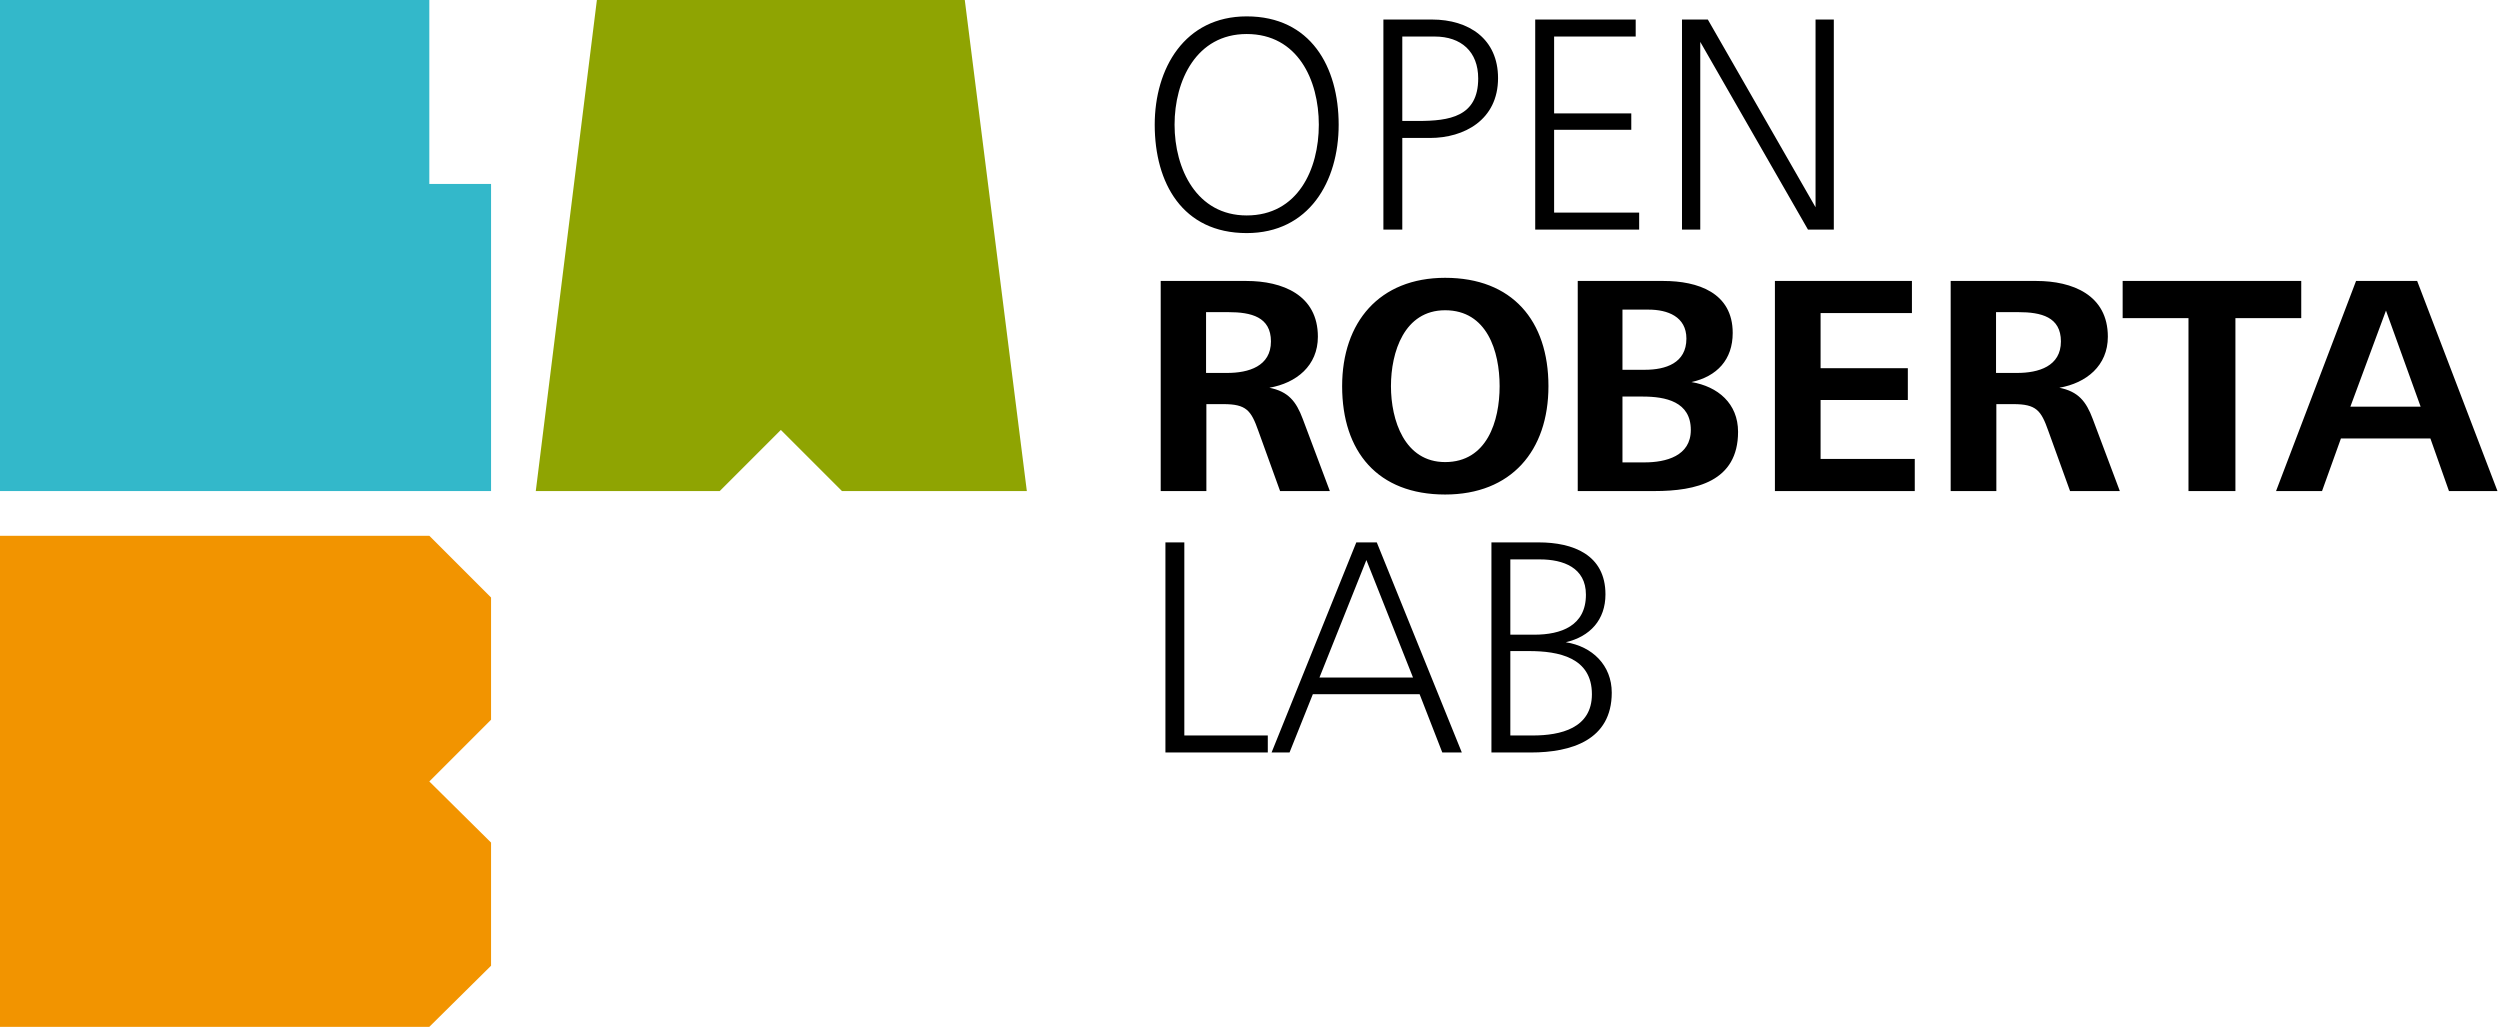
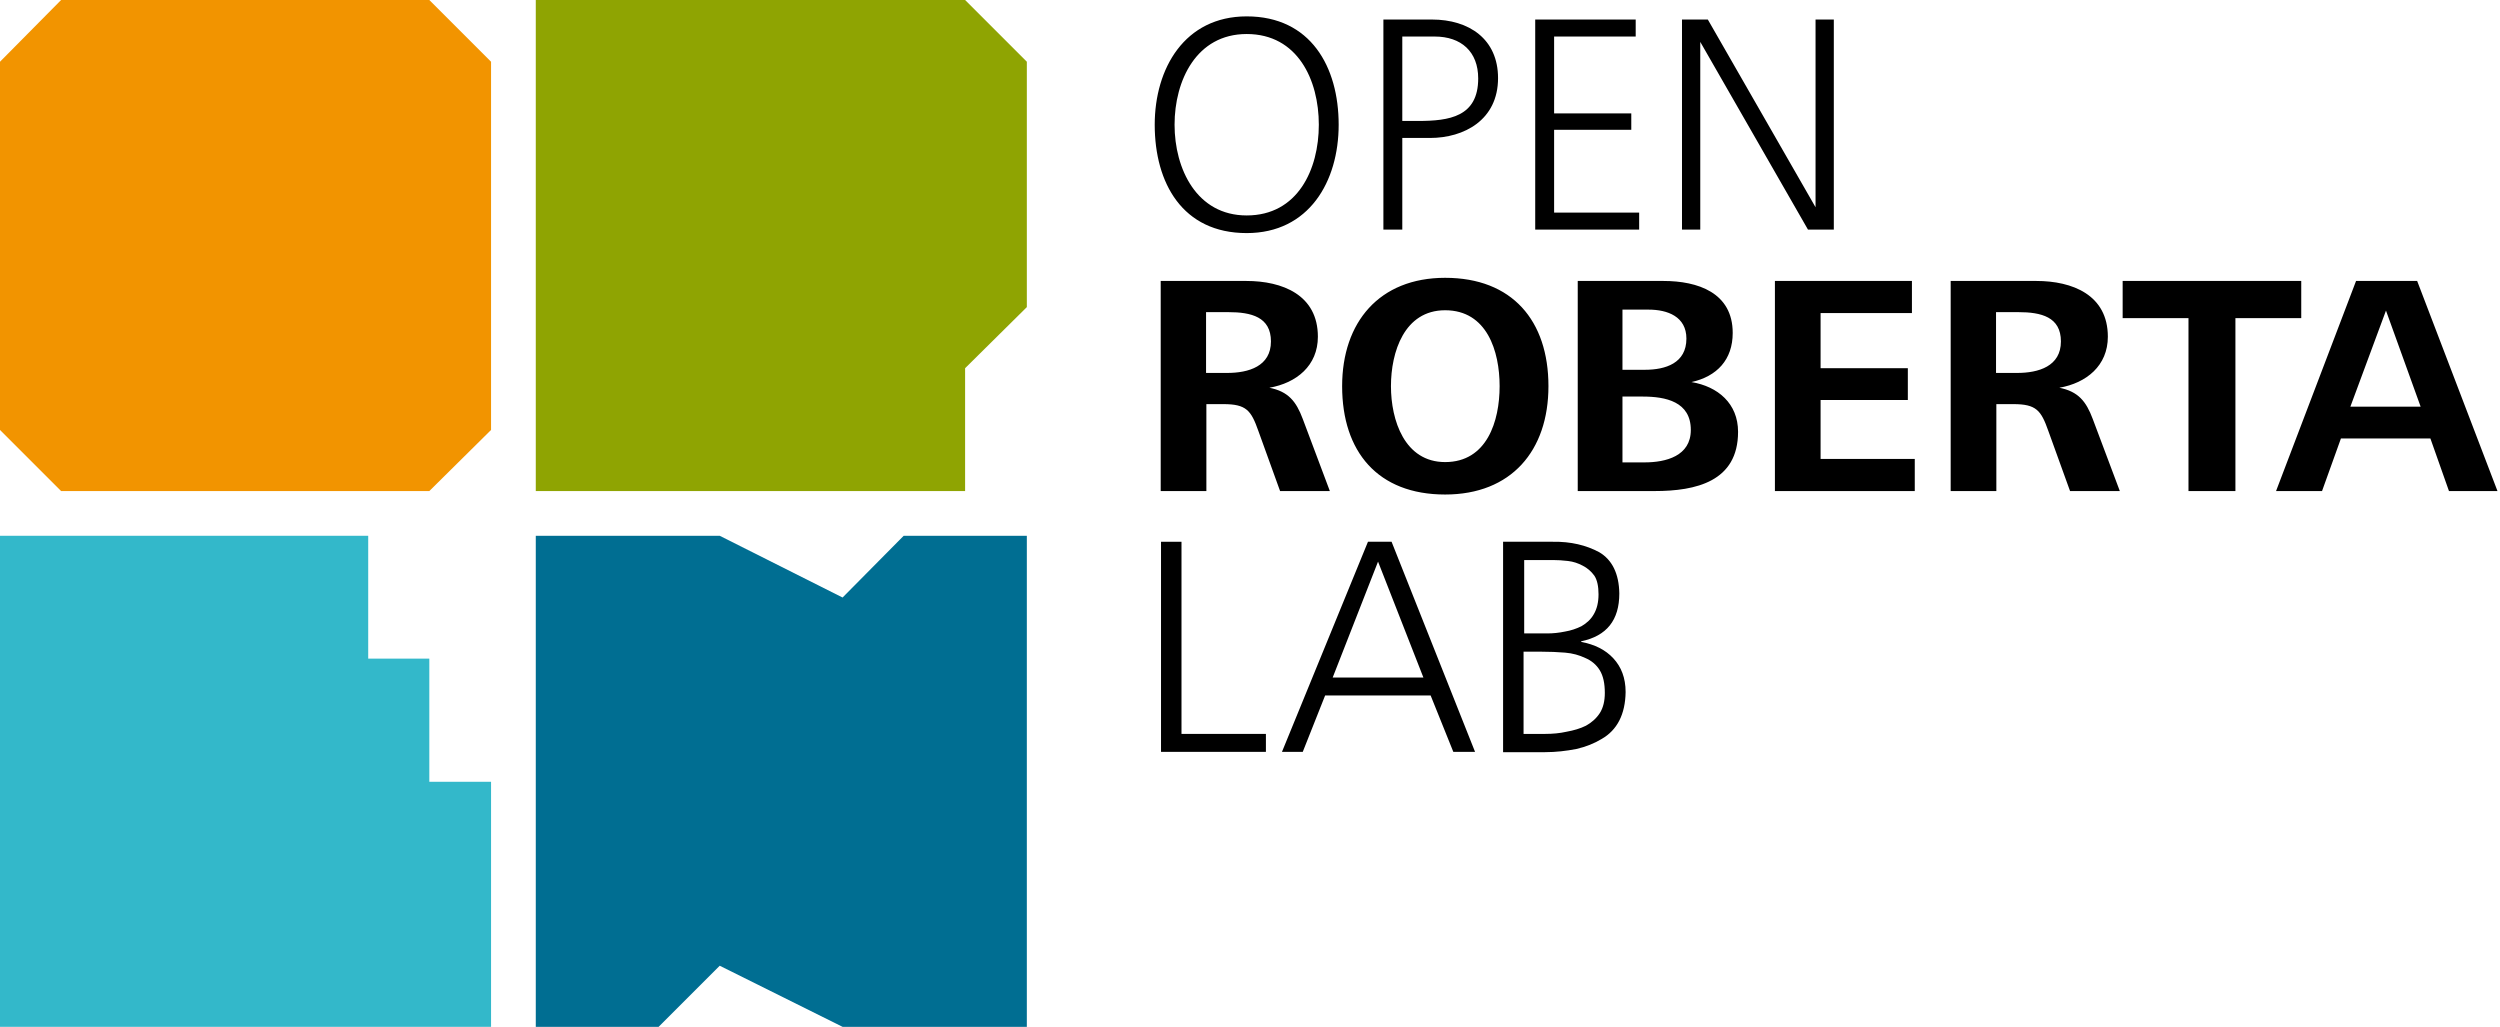
<svg xmlns="http://www.w3.org/2000/svg" version="1.1" id="Ebene_1" x="0px" y="0px" viewBox="0 0 793.7 326" style="enable-background:new 0 0 793.7 326;" xml:space="preserve">
  <style type="text/css">
- 	.st0{fill:#8FA402;}
+ 	.st0{fill:#F29400;}
	.st1{fill:#33B8CA;}
- 	.st2{fill:#F29400;}
+ 	.st2{fill:#006E92;}
+ 	.st3{fill:#8FA402;}
</style>
  <g>
-     <path d="M505.4,220.4c0,10.8-9.9,13.1-18.8,13.1h-7.1v-26.8h5.9C494.8,206.7,505.4,208.7,505.4,220.4 M503.5,188.8   c0,9.9-7.9,12.7-16.4,12.7h-7.6v-23.9h9.4C496.3,177.6,503.5,180.2,503.5,188.8 M511.7,219.9c0-8.7-6.2-14.7-14.6-16   c7.7-1.8,12.6-7.1,12.6-15.2c0-12.6-10.3-16.5-21.2-16.5h-15v66.7H486C498.8,238.9,511.7,235,511.7,219.9 M448.6,215.1h-29.7   l14.9-37.3L448.6,215.1z M464.1,238.9l-27-66.7h-6.5l-26.9,66.7h5.7l7.4-18.5h33.9l7.2,18.5H464.1z M402.5,238.9v-5.4H376v-61.3h-6   v66.7H402.5z" />
-     <path d="M768.5,129.1h-22.3l11.3-30.5L768.5,129.1z M792.9,155.9l-25.5-66.7H748l-25.4,66.7h14.6l6-16.7h28.4l5.9,16.7H792.9z    M730.6,101V89.2h-56.7V101h20.9v54.9h14.9V101H730.6z M654.3,108.4c0,7.9-7.1,10-13.9,10h-6.7V99.1h7.1   C648,99.1,654.3,100.6,654.3,108.4 M673,155.9l-8.6-22.9c-2.1-5.6-4.6-8.7-10.6-9.9c8.6-1.5,15.4-7,15.4-16.2   c0-13.3-11.3-17.7-22.7-17.7h-27.2v66.7h14.5v-27.6h5.4c7.3,0,8.8,2,11.1,8.5l6.9,19.1H673z M607.9,155.9v-10.2H578V127h27.7v-10.1   H578V99.4h29V89.2h-43.5v66.7H607.9z M536.8,136.5c0,8.3-7.9,10.3-14.7,10.3h-7v-20.9h6.4C528.8,125.9,536.8,127.5,536.8,136.5    M535.4,107.5c0,7.8-6.6,9.9-13.2,9.9h-7.1V98.3h8.3C529.4,98.3,535.4,100.5,535.4,107.5 M551.8,137.1c0-9-6.4-14.4-14.8-15.8   c8.1-1.8,13.1-7.1,13.1-15.6c0-12.8-11.1-16.5-22-16.5h-27.2v66.7h24.4C538.4,155.9,551.8,152.9,551.8,137.1 M476.1,122.6   c0,11.1-4,24.1-17.3,24.1c-12.9,0-17.2-13.3-17.2-24.1c0-10.8,4.2-24.1,17.2-24.1C472.1,98.5,476.1,111.5,476.1,122.6 M491.6,122.6   c0-20.8-11.5-34.4-32.8-34.4c-20.9,0-32.7,14.1-32.7,34.4c0,20.8,11.3,34.4,32.7,34.4C479.8,157,491.6,143.1,491.6,122.6    M403.5,108.4c0,7.9-7.1,10-13.9,10h-6.7V99.1h7.1C397.2,99.1,403.5,100.6,403.5,108.4 M422.2,155.9l-8.6-22.9   c-2.1-5.6-4.6-8.7-10.6-9.9c8.6-1.5,15.4-7,15.4-16.2c0-13.3-11.3-17.7-22.7-17.7h-27.2v66.7H383v-27.6h5.4c7.3,0,8.8,2,11.1,8.5   l6.9,19.1H422.2z" />
+     <path d="M768.5,129.1h-22.3l11.3-30.5L768.5,129.1z M792.9,155.9l-25.5-66.7H748l-25.4,66.7h14.6l6-16.7h28.4l5.9,16.7H792.9z    M730.6,101V89.2h-56.7V101h20.9v54.9h14.9V101H730.6z M654.3,108.4c0,7.9-7.1,10-13.9,10h-6.7V99.1h7.1   C648,99.1,654.3,100.6,654.3,108.4 M673,155.9l-8.6-22.9c-2.1-5.6-4.6-8.7-10.6-9.9c8.6-1.5,15.4-7,15.4-16.2   c0-13.3-11.3-17.7-22.7-17.7h-27.2v66.7h14.5v-27.6h5.4c7.3,0,8.8,2,11.1,8.5l6.9,19.1H673z M607.9,155.9v-10.2H578V127h27.7v-10.1   H578V99.4h29V89.2h-43.5v66.7H607.9z M536.8,136.5c0,8.3-7.9,10.3-14.7,10.3h-7v-20.9h6.4C528.8,125.9,536.8,127.5,536.8,136.5    M535.4,107.5c0,7.8-6.6,9.9-13.2,9.9h-7.1V98.3h8.3C529.4,98.3,535.4,100.5,535.4,107.5 M551.8,137.1c0-9-6.4-14.4-14.8-15.8   c8.1-1.8,13.1-7.1,13.1-15.6c0-12.8-11.1-16.5-22-16.5h-27.2v66.7h24.4C538.4,155.9,551.8,152.9,551.8,137.1 M476.1,122.6   c0,11.1-4,24.1-17.3,24.1c-12.9,0-17.2-13.3-17.2-24.1s4.2-24.1,17.2-24.1C472.1,98.5,476.1,111.5,476.1,122.6 M491.6,122.6   c0-20.8-11.5-34.4-32.8-34.4c-20.9,0-32.7,14.1-32.7,34.4c0,20.8,11.3,34.4,32.7,34.4C479.8,157,491.6,143.1,491.6,122.6    M403.5,108.4c0,7.9-7.1,10-13.9,10h-6.7V99.1h7.1C397.2,99.1,403.5,100.6,403.5,108.4 M422.2,155.9l-8.6-22.9   c-2.1-5.6-4.6-8.7-10.6-9.9c8.6-1.5,15.4-7,15.4-16.2c0-13.3-11.3-17.7-22.7-17.7h-27.2v66.7H383v-27.6h5.4c7.3,0,8.8,2,11.1,8.5   l6.9,19.1H422.2z" />
    <path d="M582.2,72.9V6.2h-5.8v59.6L542.2,6.2H534v66.7h5.8V13.3L574,72.9H582.2z M520.4,72.9v-5.4h-27V41.2h24.5V36h-24.5V11.6   h25.9V6.2h-31.9v66.7H520.4z M469.3,24.9c0,12.2-9.2,13.5-19.1,13.5h-5V11.6h10.3C463.9,11.6,469.3,16.4,469.3,24.9 M475.6,24.8   c0-12.4-9.2-18.6-21-18.6h-15.4v66.7h6V43.8h8.8C464.8,43.8,475.6,38.1,475.6,24.8 M418.7,39.6c0,14.2-6.7,28.8-22.9,28.8   c-15.9,0-22.9-14.8-22.9-28.8s6.9-28.8,22.9-28.8C412,10.8,418.7,25.4,418.7,39.6 M425,39.6c0-18.4-8.9-34.4-29.2-34.4   c-19.7,0-29.2,16.5-29.2,34.4c0,18.5,8.8,34.4,29.2,34.4C415.6,74,425,57.6,425,39.6" />
  </g>
-   <polygon class="st0" points="306.3,0 189.5,0 170.1,155.9 228.5,155.9 247.9,136.5 267.3,155.9 326,155.9 " />
-   <polygon class="st1" points="0,0 0,155.9 155.9,155.9 155.9,58.4 136.3,58.4 136.3,0 " />
-   <polygon class="st2" points="0,170.1 0,326 136.3,326 155.9,306.6 155.9,267.5 136.3,248.1 155.9,228.5 155.9,189.7 136.3,170.1 " />
+   <polygon class="st0" points="155.9,19.6 136.3,0 19.4,0 0,19.6 0,136.5 19.4,155.9 136.3,155.9 155.9,136.5 " />
+   <polygon class="st1" points="0,170.1 0,326 155.9,326 155.9,248.2 136.3,248.2 136.3,209.1 116.9,209.1 116.9,170.1 " />
+   <polygon class="st2" points="286.9,170.1 267.5,189.7 228.5,170.1 170.1,170.1 170.1,326 209.1,326 228.5,306.6 267.5,326 326,326   326,170.1 " />
+   <polygon class="st3" points="326,97.5 326,19.6 306.4,0 170.1,0 170.1,155.9 306.4,155.9 306.4,116.9 " />
+   <g>
+     <path d="M368.5,172h6.6v61h26.8v5.7h-33.3V172z" />
+     <path d="M434.3,172h7.5l26.5,66.7h-6.9l-7.2-17.9h-33.5l-7.1,17.9h-6.6L434.3,172z M423.1,215.1h28.8l-14.4-36.8L423.1,215.1z" />
+     <path d="M477.1,172h15.9c5.7-0.1,10.6,1.1,14.7,3.3c4.1,2.4,6.3,6.8,6.4,13.1c0,8.5-4,13.5-12.1,15.2v0.2c4.3,0.8,7.7,2.5,10.2,5.2   c2.5,2.7,3.9,6.2,3.9,10.7c-0.1,7.1-2.7,12.1-7.6,14.9c-2.3,1.4-5,2.5-8.1,3.2c-3.1,0.6-6.4,1-9.9,1h-13.3V172z M483.7,233h6.9   c2.3,0,4.6-0.2,6.8-0.7c2.2-0.4,4.3-1,6.1-1.9c1.8-1,3.3-2.3,4.4-4c1.1-1.7,1.6-3.9,1.6-6.4c0-3-0.5-5.4-1.6-7.2   c-1.1-1.8-2.7-3.1-4.6-3.9c-1.9-0.9-4-1.5-6.4-1.7c-2.4-0.2-4.9-0.3-7.4-0.3h-5.8V233z M483.9,201.1h7.4c1.8,0,3.7-0.2,5.6-0.6   c1.8-0.3,3.6-0.9,5.2-1.7c1.7-1,3-2.2,3.9-3.8c1-1.7,1.5-3.8,1.5-6.3c0-2.5-0.4-4.5-1.3-5.9c-1-1.4-2.3-2.5-3.7-3.2   c-1.5-0.8-3-1.3-4.7-1.5c-1.7-0.2-3.3-0.3-4.8-0.3h-9.1V201.1z" />
+   </g>
</svg>
